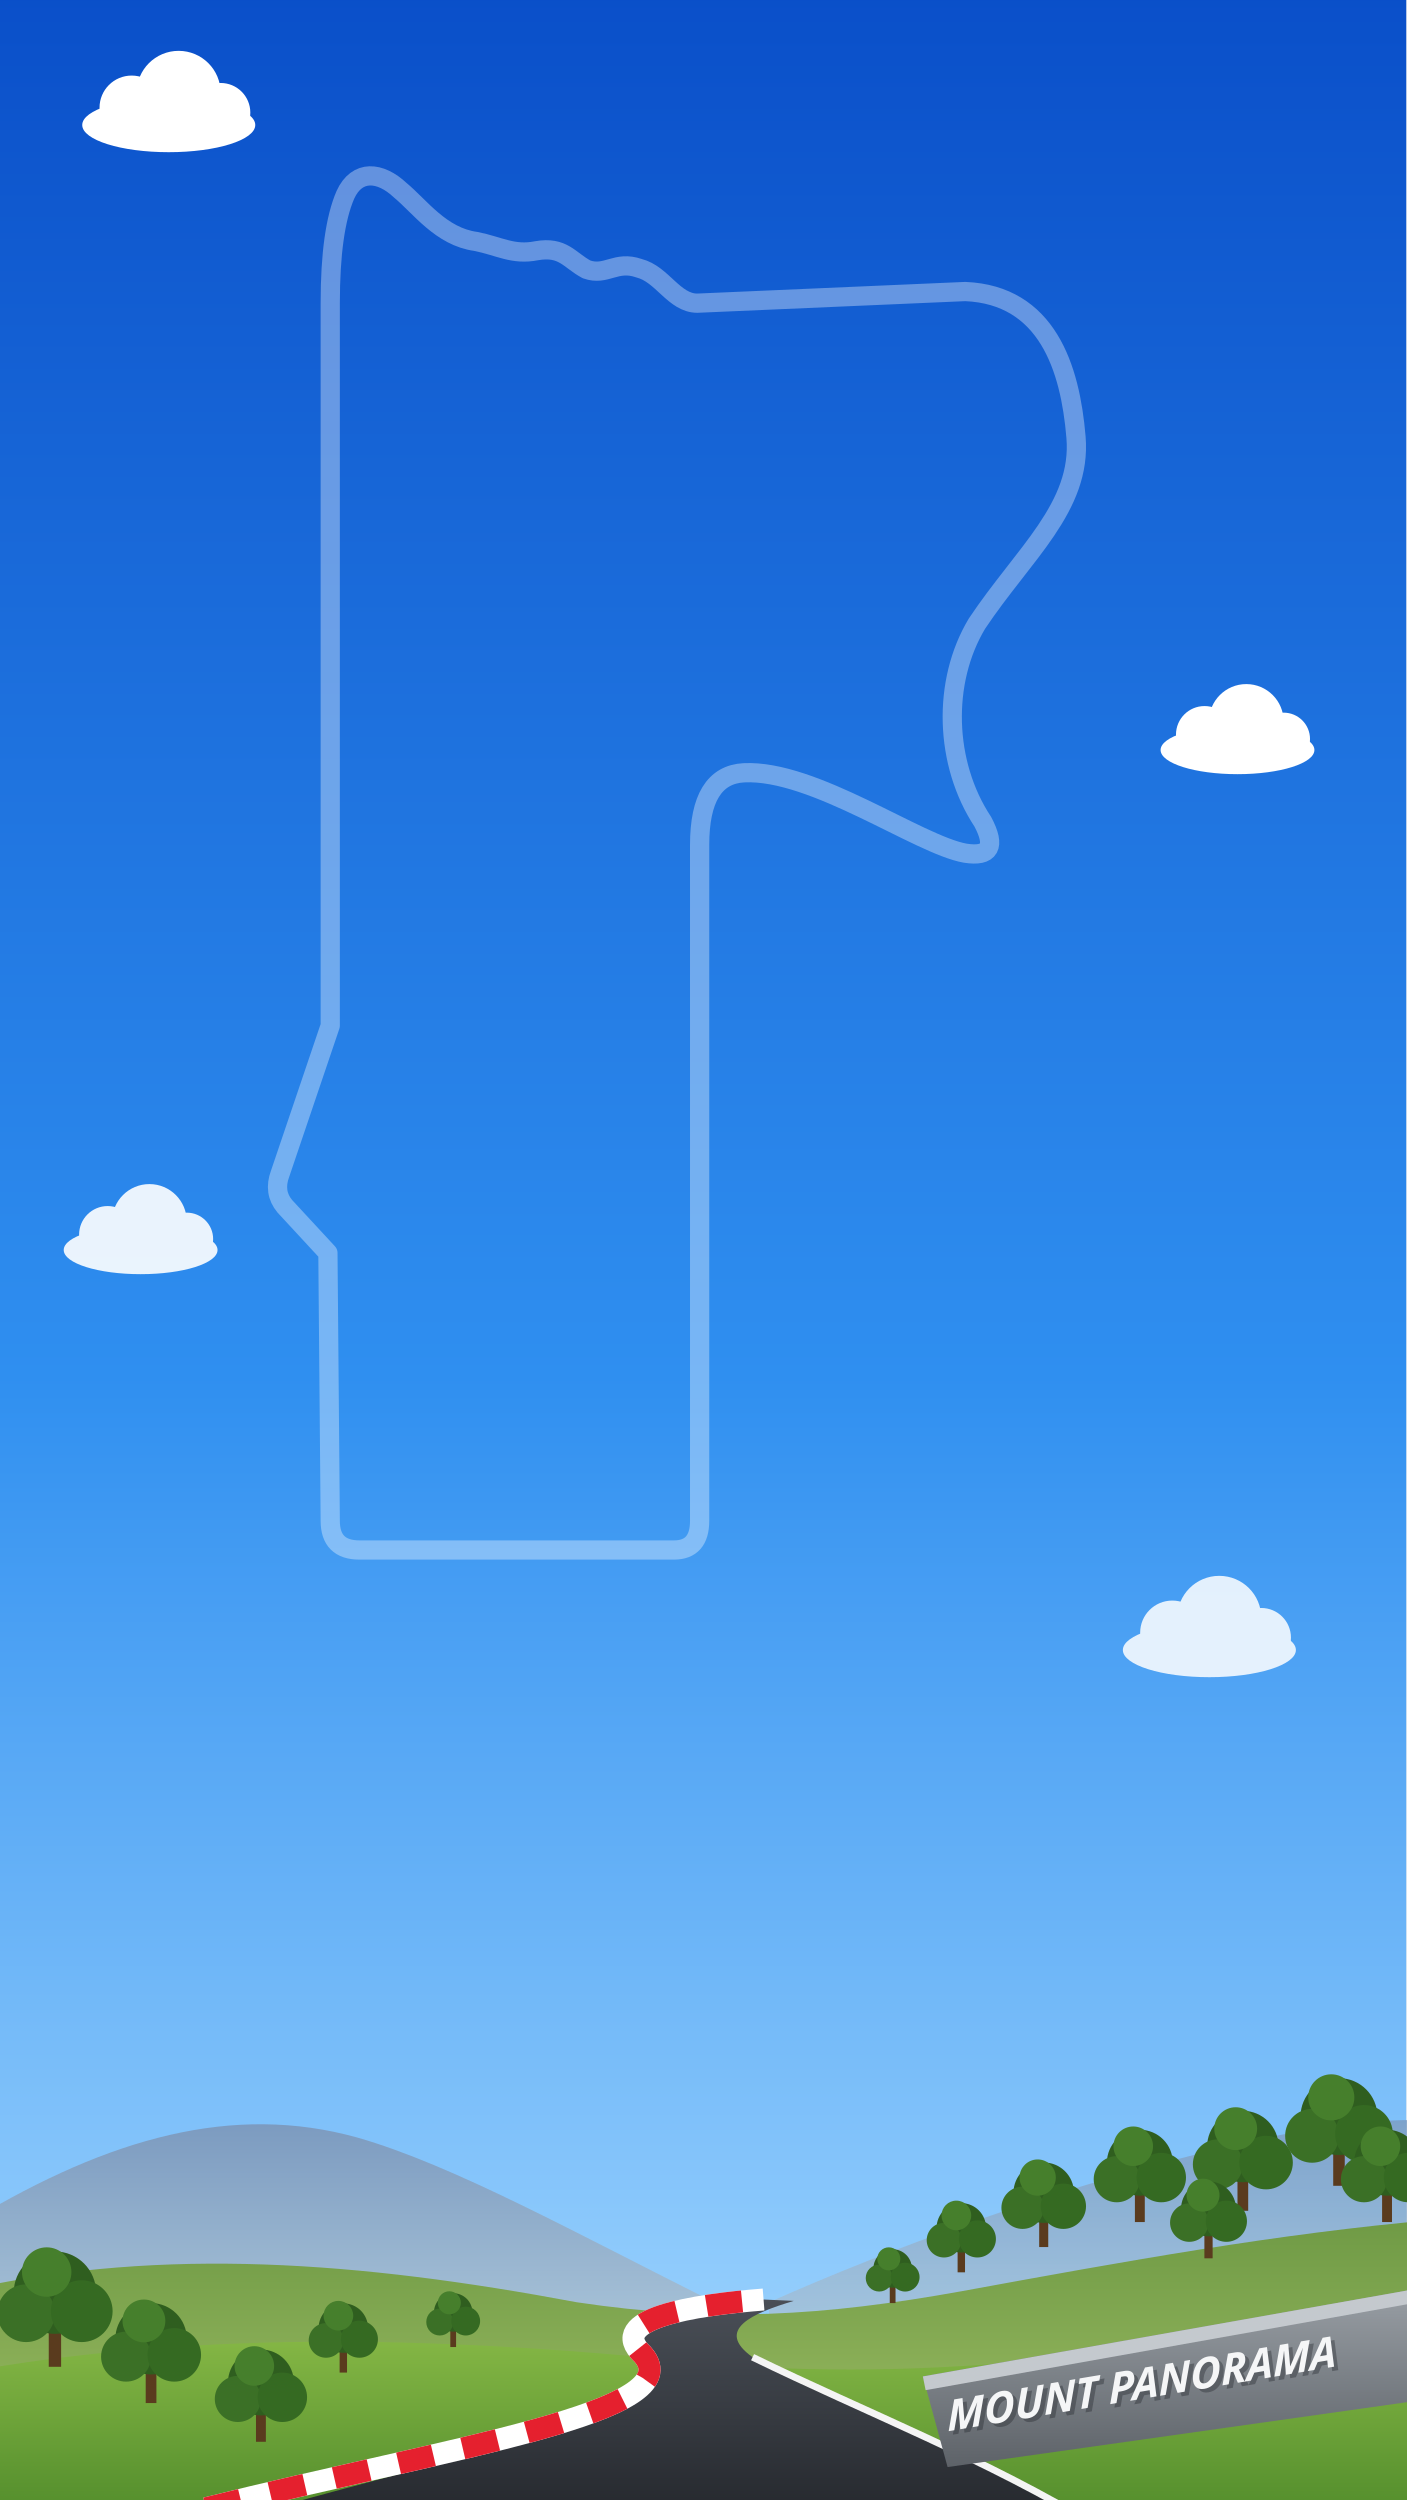
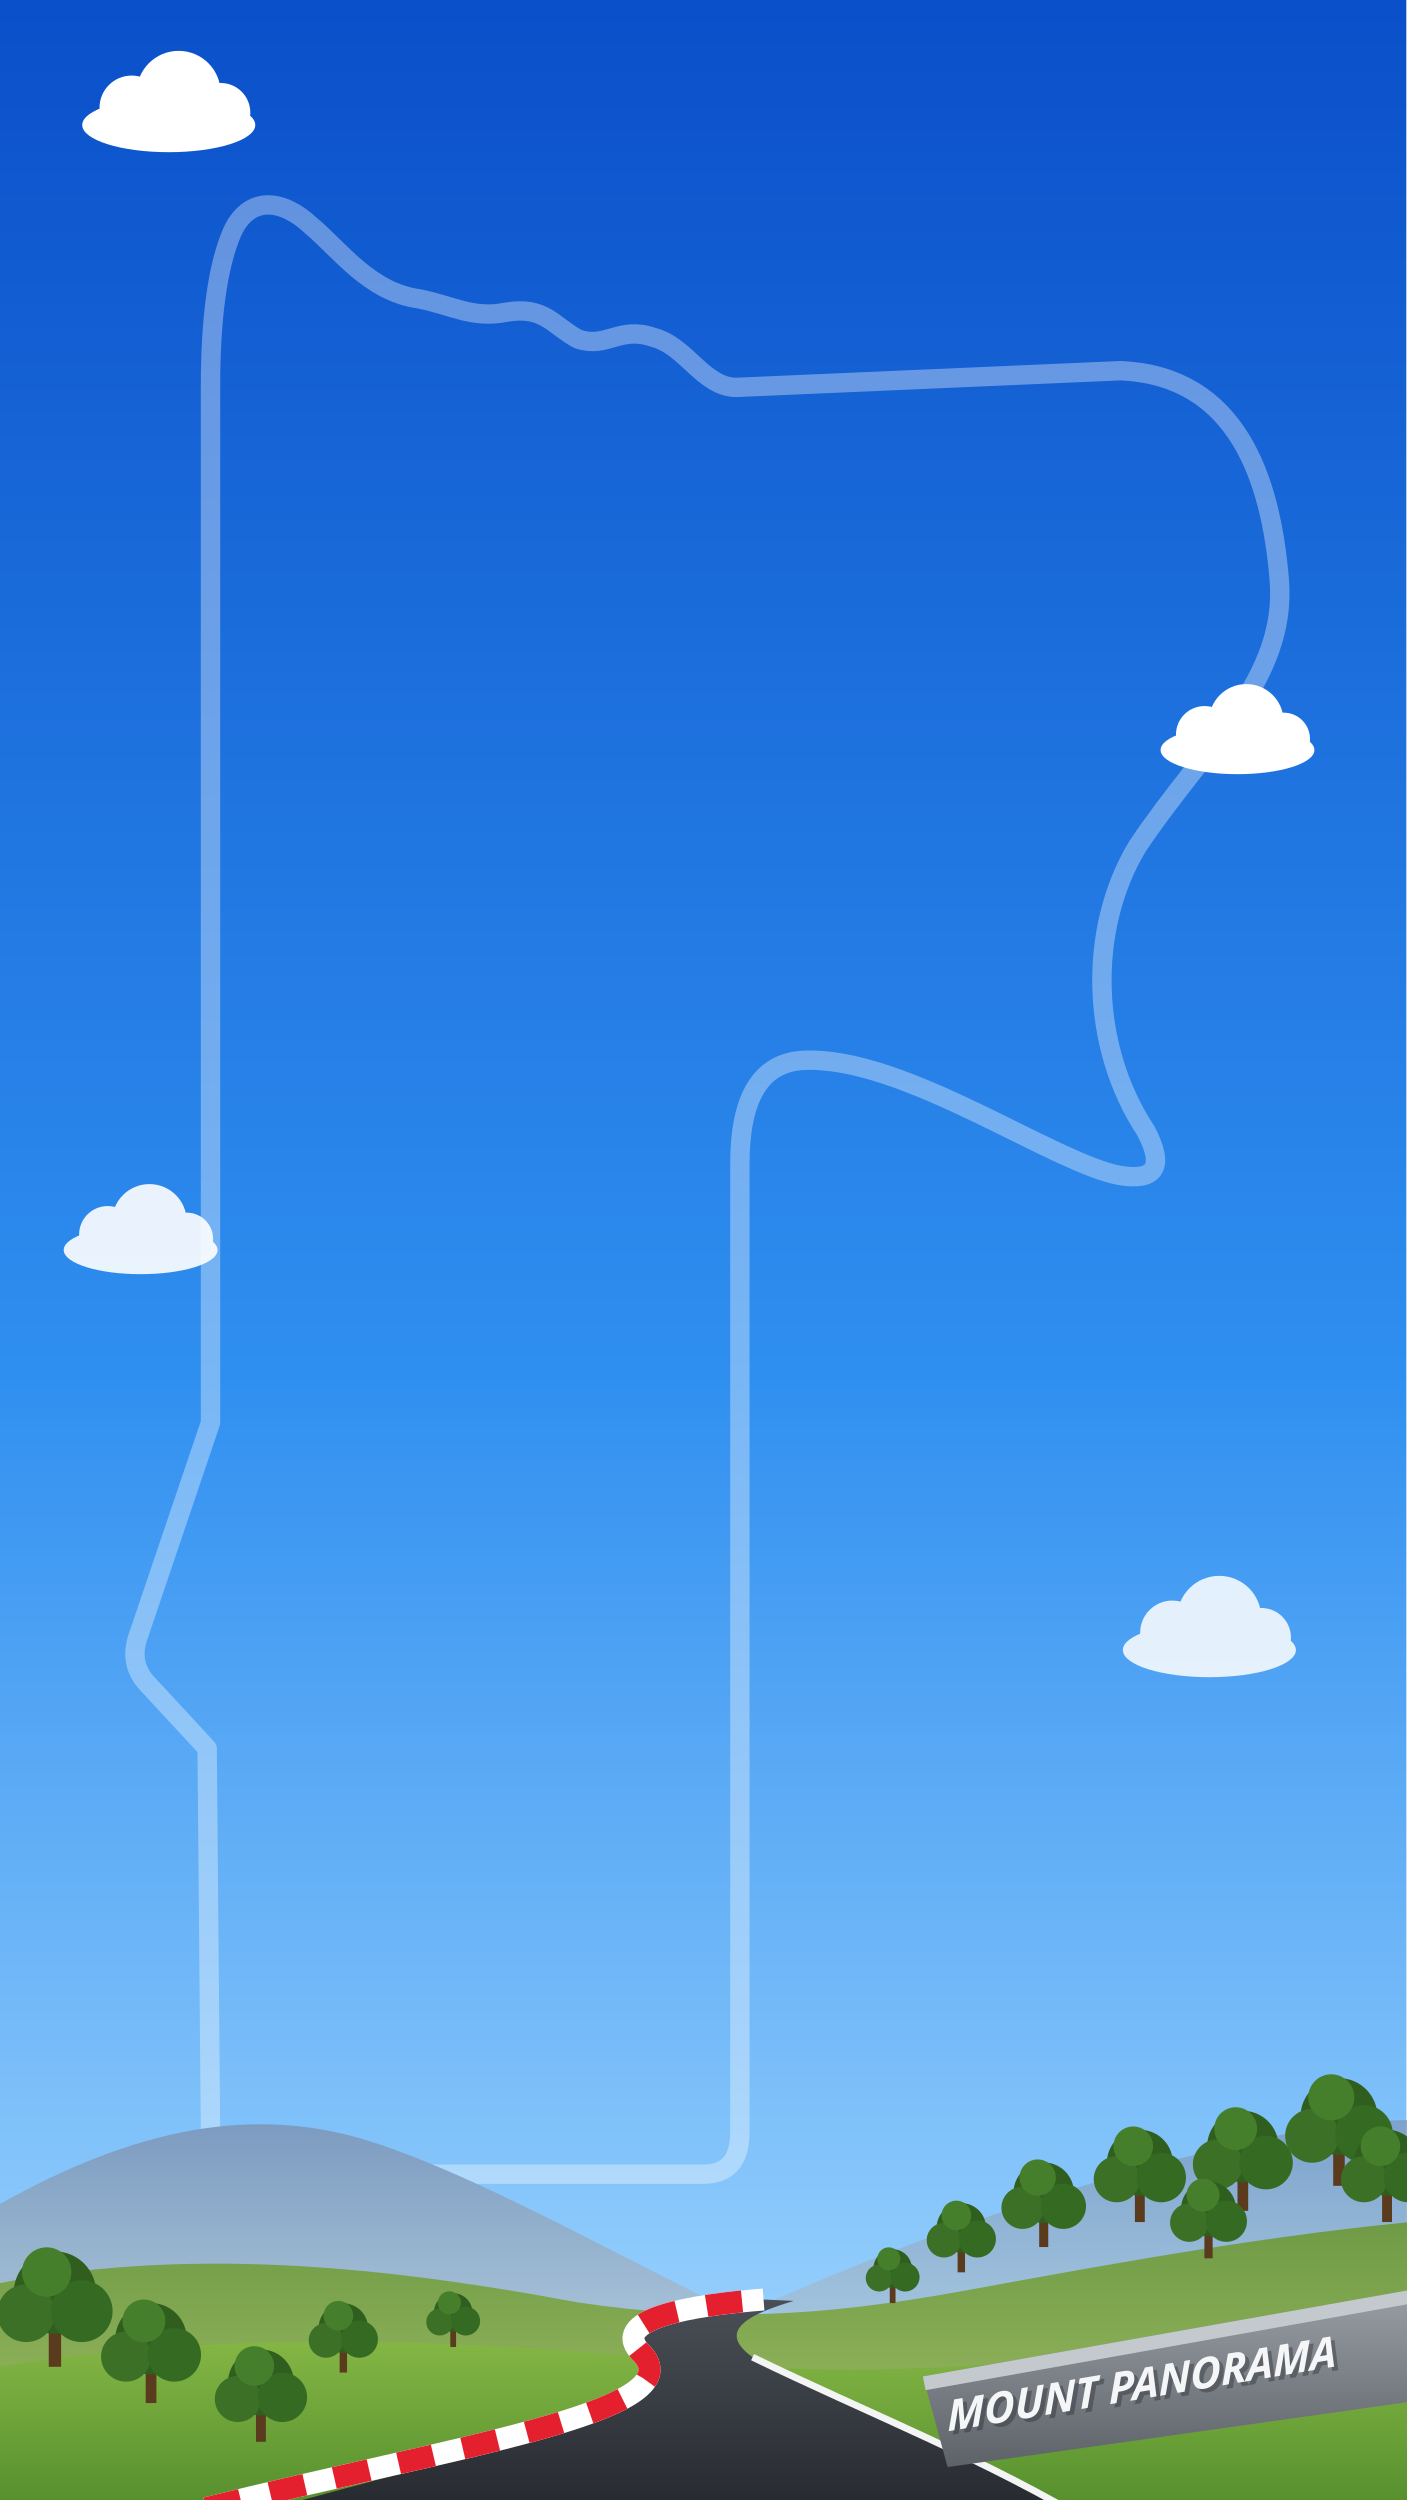
<svg xmlns="http://www.w3.org/2000/svg" viewBox="0 0 1080 1920" width="1080" height="1920">
  <defs>
    <linearGradient id="sky" x1="0" y1="0" x2="0" y2="1">
      <stop offset="0" stop-color="#0a4fc9" />
      <stop offset="0.55" stop-color="#2f8ff0" />
      <stop offset="1" stop-color="#a9dbff" />
    </linearGradient>
    <radialGradient id="face" cx="50%" cy="42%" r="60%">
      <stop offset="0" stop-color="#1f4b93" />
      <stop offset="0.7" stop-color="#143a7a" />
      <stop offset="1" stop-color="#0b2556" />
    </radialGradient>
    <linearGradient id="grass" x1="0" y1="0" x2="0" y2="1">
      <stop offset="0" stop-color="#8fbf4a" />
      <stop offset="1" stop-color="#4f8a2a" />
    </linearGradient>
    <linearGradient id="farhill" x1="0" y1="0" x2="0" y2="1">
      <stop offset="0" stop-color="#7c9bc0" />
      <stop offset="1" stop-color="#a8c3d8" />
    </linearGradient>
    <linearGradient id="midhill" x1="0" y1="0" x2="0" y2="1">
      <stop offset="0" stop-color="#6f9a45" />
      <stop offset="1" stop-color="#a7c46a" />
    </linearGradient>
    <linearGradient id="asphalt" x1="0" y1="0" x2="0" y2="1">
      <stop offset="0" stop-color="#4a4f57" />
      <stop offset="1" stop-color="#23262b" />
    </linearGradient>
    <linearGradient id="wall" x1="0" y1="0" x2="0" y2="1">
      <stop offset="0" stop-color="#9aa0a6" />
      <stop offset="1" stop-color="#5d6268" />
    </linearGradient>
    <linearGradient id="crown" x1="0" y1="0" x2="0" y2="1">
      <stop offset="0" stop-color="#ffa347" />
      <stop offset="0.5" stop-color="#ff6a13" />
      <stop offset="1" stop-color="#c7410a" />
    </linearGradient>
    <linearGradient id="bezelW" x1="0" y1="0" x2="1" y2="1">
      <stop offset="0" stop-color="#ffffff" />
      <stop offset="1" stop-color="#cfd6e0" />
    </linearGradient>
    <filter id="soft" x="-20%" y="-20%" width="140%" height="140%">
      <feGaussianBlur stdDeviation="6" />
    </filter>
    <filter id="glow" x="-10%" y="-10%" width="120%" height="120%">
      <feGaussianBlur stdDeviation="5" />
    </filter>
  </defs>
  <rect width="1080" height="1920" fill="url(#sky)" />
  <g transform="translate(129.6 96.0) scale(0.9492188)" fill="#ffffff" opacity="1">
    <ellipse cx="0" cy="0" rx="70" ry="22" />
    <circle cx="-30" cy="-14" r="26" />
    <circle cx="8" cy="-26" r="34" />
    <circle cx="42" cy="-10" r="24" />
  </g>
  <g transform="translate(950.4 576.0) scale(0.84375)" fill="#ffffff" opacity="1">
    <ellipse cx="0" cy="0" rx="70" ry="22" />
    <circle cx="-30" cy="-14" r="26" />
    <circle cx="8" cy="-26" r="34" />
    <circle cx="42" cy="-10" r="24" />
  </g>
  <g transform="translate(108.0 960.0) scale(0.84375)" fill="#ffffff" opacity="0.9">
    <ellipse cx="0" cy="0" rx="70" ry="22" />
    <circle cx="-30" cy="-14" r="26" />
    <circle cx="8" cy="-26" r="34" />
    <circle cx="42" cy="-10" r="24" />
  </g>
  <g transform="translate(928.8 1267.2) scale(0.9492188)" fill="#ffffff" opacity="0.85">
    <ellipse cx="0" cy="0" rx="70" ry="22" />
    <circle cx="-30" cy="-14" r="26" />
    <circle cx="8" cy="-26" r="34" />
    <circle cx="42" cy="-10" r="24" />
  </g>
-   <g transform="translate(-55.12 120.98) scale(0.8949153)" opacity="0.35" fill="none" stroke-linejoin="round" stroke-linecap="round">
-     <path d="M400 1195 L640 1195 Q662 1195 662 1170 L662 590 Q662 530 700 528 C760 525 850 590 890 597 Q922 602 905 570 C872 520 870 450 900 400 C940 340 990 300 985 240 C980 180 960 118 890 115 L660 125 C640 125 630 100 610 95 C590 88 582 102 565 96 C550 88 545 76 522 80 C502 84 490 76 470 72 C440 68 422 42 405 28 C388 12 368 10 358 32 Q345 62 345 125 L345 745 L302 872 Q296 888 306 900 L343 940 L345 1170 Q345 1195 370 1195 Z" stroke="#ffffff" stroke-width="16.5" />
+   <g transform="translate(-280.8 137.2) scale(1.2825)" opacity="0.35" fill="none" stroke-linejoin="round" stroke-linecap="round">
+     <path d="M400 1195 L640 1195 Q662 1195 662 1170 L662 590 Q662 530 700 528 C760 525 850 590 890 597 Q922 602 905 570 C872 520 870 450 900 400 C940 340 990 300 985 240 C980 180 960 118 890 115 L660 125 C640 125 630 100 610 95 C590 88 582 102 565 96 C550 88 545 76 522 80 C502 84 490 76 470 72 C440 68 422 42 405 28 C388 12 368 10 358 32 Q345 62 345 125 L345 745 L302 872 Q296 888 306 900 L343 940 L345 1170 Q345 1195 370 1195 Z" stroke="#ffffff" stroke-width="11.6" />
  </g>
  <g transform="translate(0 840.0) scale(1.0547)">
    <path d="M-20 820 C80 760 170 735 260 760 C330 780 420 830 520 880 L520 900 L-20 900 Z" fill="url(#farhill)" />
    <path d="M560 880 C650 840 760 800 880 770 C950 752 1010 745 1044 748 L1044 900 L560 900 Z" fill="url(#farhill)" opacity=".8" />
    <path d="M-20 870 C120 840 260 850 420 880 C520 895 600 890 700 872 C820 850 930 830 1044 820 L1044 1044 L-20 1044 Z" fill="url(#midhill)" />
    <path d="M-20 930 C150 900 330 905 520 925 C700 940 870 910 1044 880 L1044 1044 L-20 1044 Z" fill="url(#grass)" />
    <g transform="translate(700 842) scale(0.9)">
      <rect x="-3" y="-4" width="6" height="22" fill="#5a3b1e" />
      <circle cx="0" cy="-18" r="20" fill="#2f5e1f" />
      <circle cx="-14" cy="-8" r="14" fill="#3b7026" />
      <circle cx="13" cy="-9" r="15" fill="#356a22" />
      <circle cx="-4" cy="-28" r="12" fill="#467f2c" />
    </g>
    <g transform="translate(760 820) scale(1.1)">
      <rect x="-3" y="-4" width="6" height="22" fill="#5a3b1e" />
      <circle cx="0" cy="-18" r="20" fill="#2f5e1f" />
      <circle cx="-14" cy="-8" r="14" fill="#3b7026" />
      <circle cx="13" cy="-9" r="15" fill="#356a22" />
      <circle cx="-4" cy="-28" r="12" fill="#467f2c" />
    </g>
    <g transform="translate(830 800) scale(1.2)">
      <rect x="-3" y="-4" width="6" height="22" fill="#5a3b1e" />
      <circle cx="0" cy="-18" r="20" fill="#2f5e1f" />
      <circle cx="-14" cy="-8" r="14" fill="#3b7026" />
      <circle cx="13" cy="-9" r="15" fill="#356a22" />
      <circle cx="-4" cy="-28" r="12" fill="#467f2c" />
    </g>
    <g transform="translate(905 790) scale(1.3)">
      <rect x="-3" y="-4" width="6" height="22" fill="#5a3b1e" />
      <circle cx="0" cy="-18" r="20" fill="#2f5e1f" />
      <circle cx="-14" cy="-8" r="14" fill="#3b7026" />
      <circle cx="13" cy="-9" r="15" fill="#356a22" />
      <circle cx="-4" cy="-28" r="12" fill="#467f2c" />
    </g>
    <g transform="translate(975 770) scale(1.4)">
      <rect x="-3" y="-4" width="6" height="22" fill="#5a3b1e" />
      <circle cx="0" cy="-18" r="20" fill="#2f5e1f" />
      <circle cx="-14" cy="-8" r="14" fill="#3b7026" />
      <circle cx="13" cy="-9" r="15" fill="#356a22" />
      <circle cx="-4" cy="-28" r="12" fill="#467f2c" />
    </g>
    <g transform="translate(1010 800) scale(1.2)">
      <rect x="-3" y="-4" width="6" height="22" fill="#5a3b1e" />
      <circle cx="0" cy="-18" r="20" fill="#2f5e1f" />
      <circle cx="-14" cy="-8" r="14" fill="#3b7026" />
      <circle cx="13" cy="-9" r="15" fill="#356a22" />
      <circle cx="-4" cy="-28" r="12" fill="#467f2c" />
    </g>
    <g transform="translate(650 868) scale(0.7)">
      <rect x="-3" y="-4" width="6" height="22" fill="#5a3b1e" />
      <circle cx="0" cy="-18" r="20" fill="#2f5e1f" />
      <circle cx="-14" cy="-8" r="14" fill="#3b7026" />
      <circle cx="13" cy="-9" r="15" fill="#356a22" />
      <circle cx="-4" cy="-28" r="12" fill="#467f2c" />
    </g>
    <g transform="translate(880 830) scale(1.0)">
      <rect x="-3" y="-4" width="6" height="22" fill="#5a3b1e" />
      <circle cx="0" cy="-18" r="20" fill="#2f5e1f" />
      <circle cx="-14" cy="-8" r="14" fill="#3b7026" />
      <circle cx="13" cy="-9" r="15" fill="#356a22" />
      <circle cx="-4" cy="-28" r="12" fill="#467f2c" />
    </g>
    <g transform="translate(40 900) scale(1.5)">
      <rect x="-3" y="-4" width="6" height="22" fill="#5a3b1e" />
      <circle cx="0" cy="-18" r="20" fill="#2f5e1f" />
      <circle cx="-14" cy="-8" r="14" fill="#3b7026" />
      <circle cx="13" cy="-9" r="15" fill="#356a22" />
      <circle cx="-4" cy="-28" r="12" fill="#467f2c" />
    </g>
    <g transform="translate(110 930) scale(1.3)">
      <rect x="-3" y="-4" width="6" height="22" fill="#5a3b1e" />
      <circle cx="0" cy="-18" r="20" fill="#2f5e1f" />
      <circle cx="-14" cy="-8" r="14" fill="#3b7026" />
      <circle cx="13" cy="-9" r="15" fill="#356a22" />
      <circle cx="-4" cy="-28" r="12" fill="#467f2c" />
    </g>
    <g transform="translate(250 915) scale(0.9)">
      <rect x="-3" y="-4" width="6" height="22" fill="#5a3b1e" />
      <circle cx="0" cy="-18" r="20" fill="#2f5e1f" />
      <circle cx="-14" cy="-8" r="14" fill="#3b7026" />
      <circle cx="13" cy="-9" r="15" fill="#356a22" />
      <circle cx="-4" cy="-28" r="12" fill="#467f2c" />
    </g>
    <g transform="translate(330 900) scale(0.7)">
      <rect x="-3" y="-4" width="6" height="22" fill="#5a3b1e" />
      <circle cx="0" cy="-18" r="20" fill="#2f5e1f" />
      <circle cx="-14" cy="-8" r="14" fill="#3b7026" />
      <circle cx="13" cy="-9" r="15" fill="#356a22" />
      <circle cx="-4" cy="-28" r="12" fill="#467f2c" />
    </g>
    <g transform="translate(190 960) scale(1.2)">
      <rect x="-3" y="-4" width="6" height="22" fill="#5a3b1e" />
      <circle cx="0" cy="-18" r="20" fill="#2f5e1f" />
      <circle cx="-14" cy="-8" r="14" fill="#3b7026" />
      <circle cx="13" cy="-9" r="15" fill="#356a22" />
      <circle cx="-4" cy="-28" r="12" fill="#467f2c" />
    </g>
    <path d="M150 1044 C330 990 505 962 468 918 C440 892 505 882 556 878 L578 879 C548 888 520 900 548 920 C630 960 720 995 800 1044 Z" fill="url(#asphalt)" />
    <path d="M150 1030 C330 985 505 960 468 918 C440 892 505 882 556 878" fill="none" stroke="#ffffff" stroke-width="16" />
    <path d="M150 1030 C330 985 505 960 468 918 C440 892 505 882 556 878" fill="none" stroke="#e5202e" stroke-width="16" stroke-dasharray="26 22" />
    <path d="M800 1044 C720 995 630 960 548 920" fill="none" stroke="#f4f4f4" stroke-width="5" />
    <g transform="translate(0 0)">
      <path d="M672 934 L1044 868 L1044 950 L690 1000 Z" fill="url(#wall)" />
      <path d="M672 934 L1044 868 L1044 878 L674 944 Z" fill="#c4c9ce" />
      <text x="0" y="0" transform="translate(690 974) rotate(-9.5) skewX(-8)" font-family="Poppins" font-weight="700" font-style="italic" font-size="31" fill="#1c1f24" opacity=".35" dx="3" dy="3">MOUNT PANORAMA</text>
      <text x="0" y="0" transform="translate(690 974) rotate(-9.5) skewX(-8)" font-family="Poppins" font-weight="700" font-style="italic" font-size="31" fill="#f5f6f7">MOUNT PANORAMA</text>
    </g>
  </g>
</svg>
